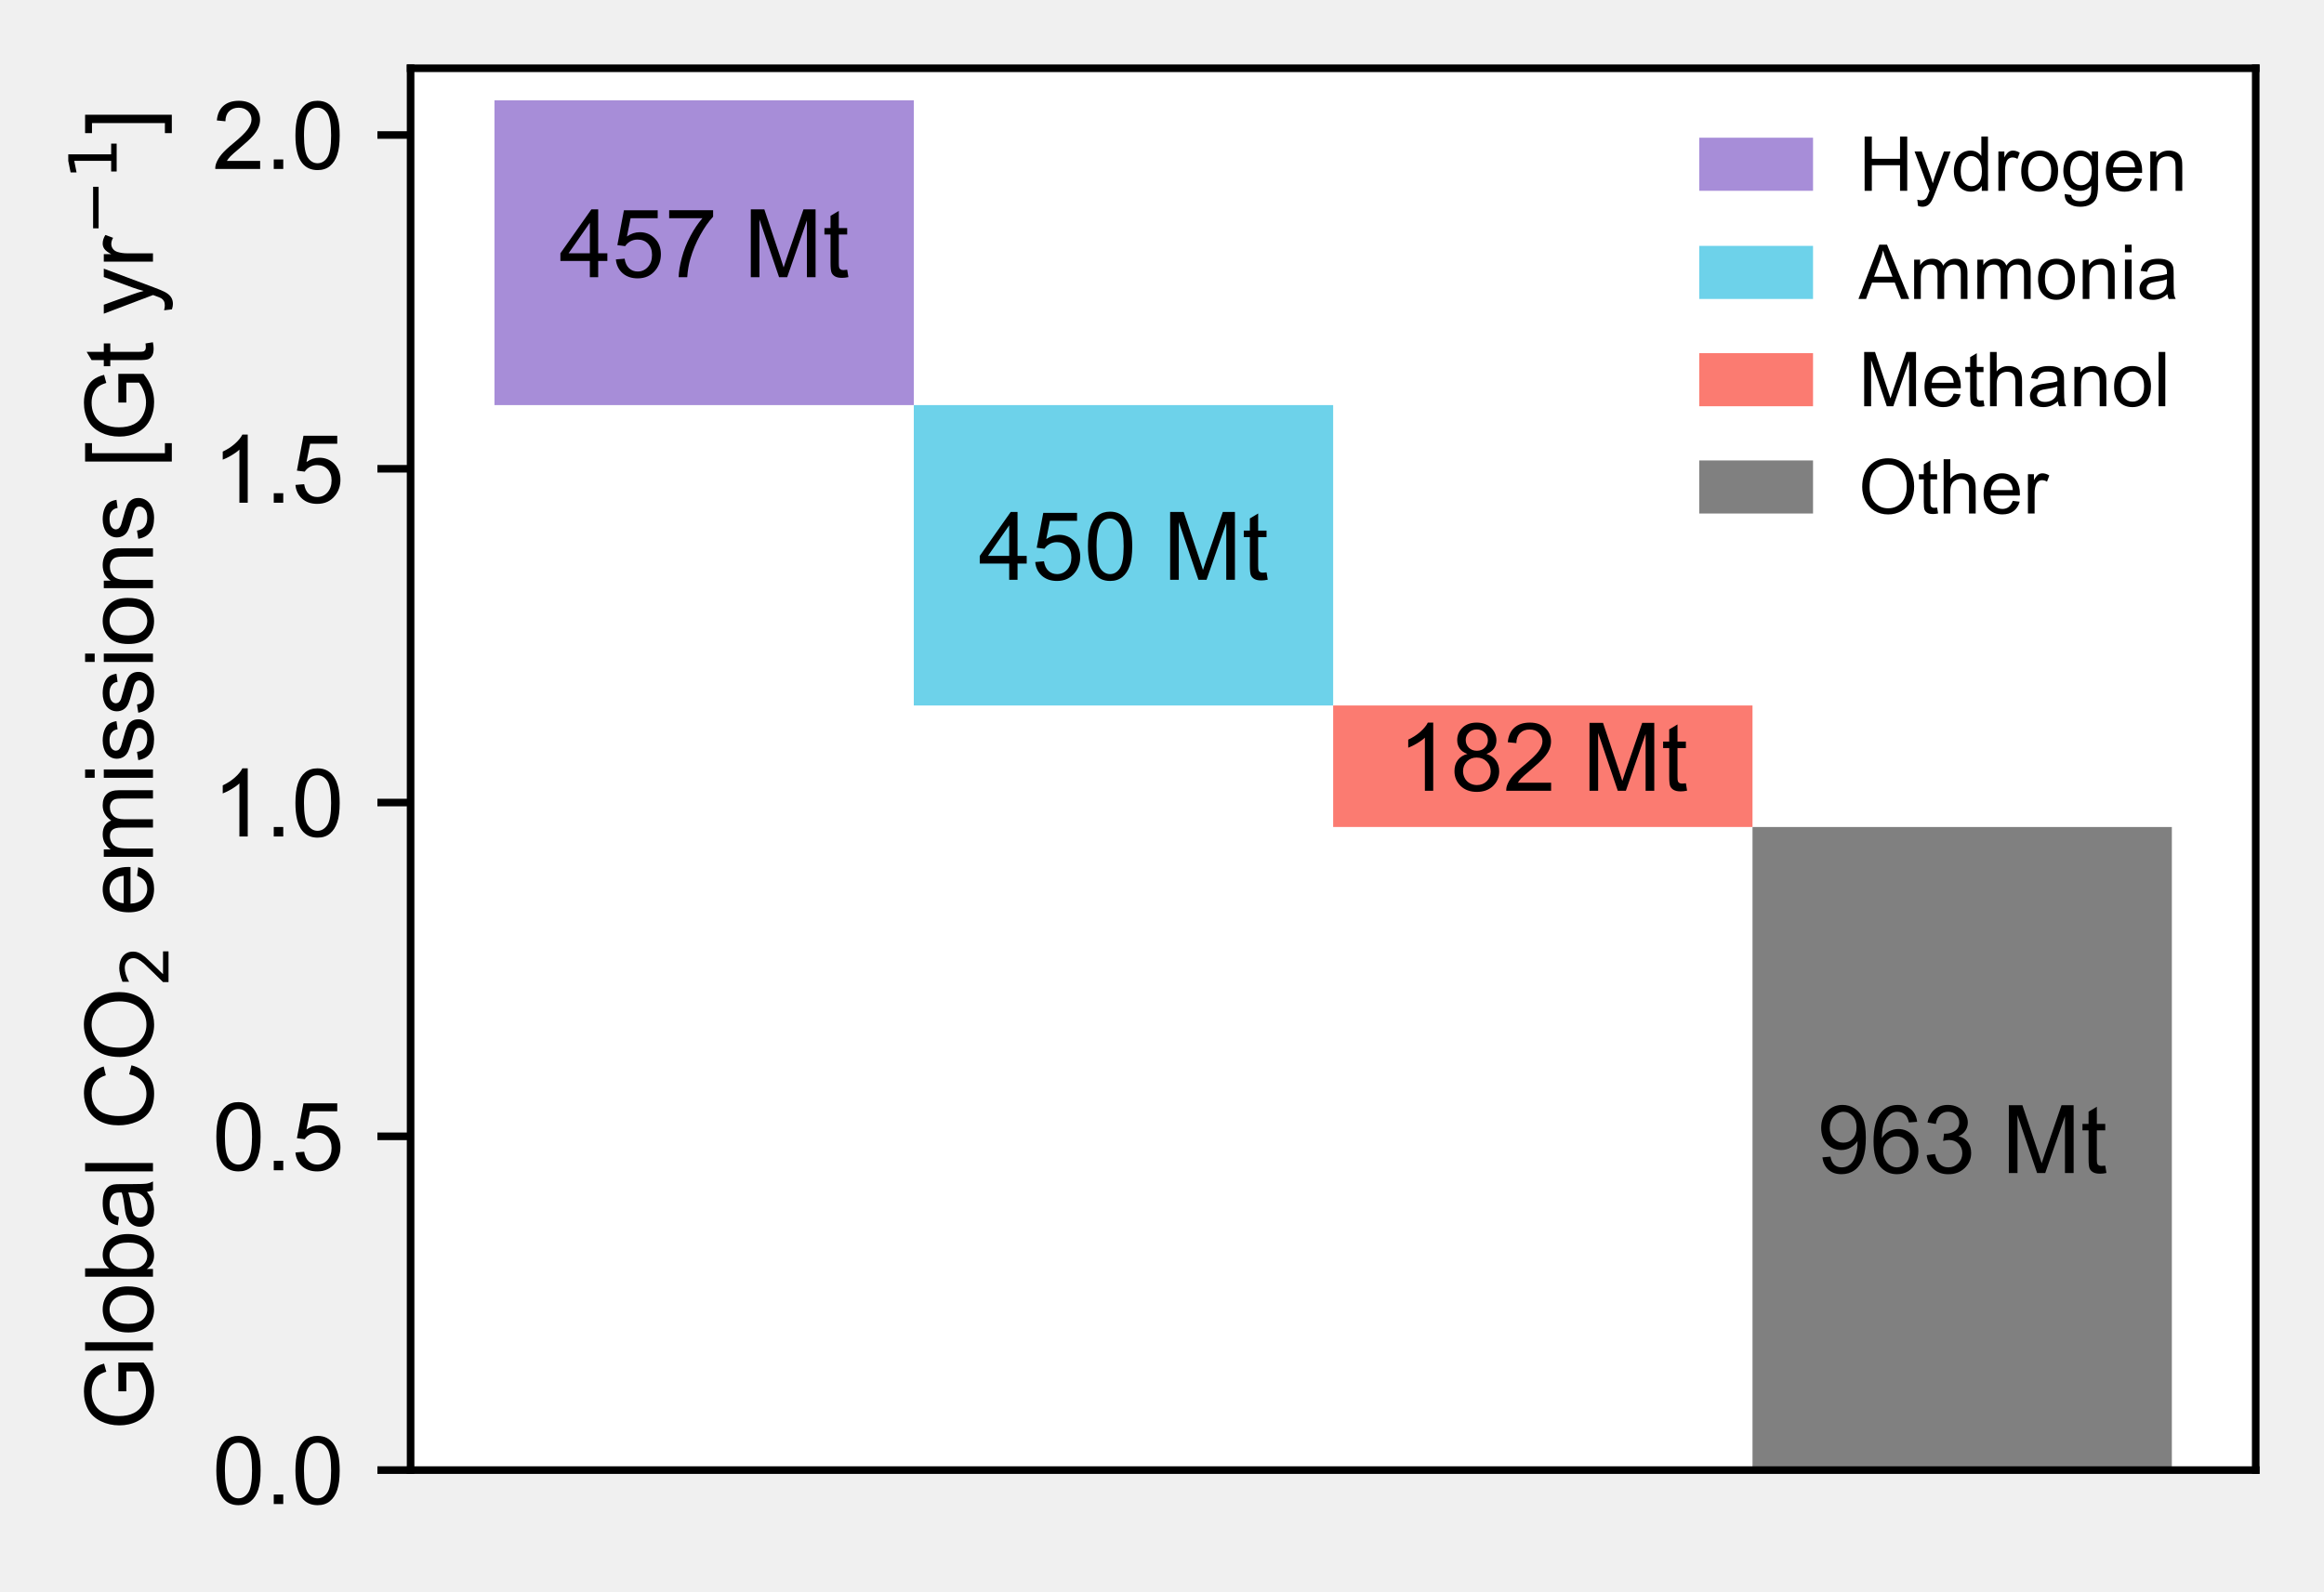
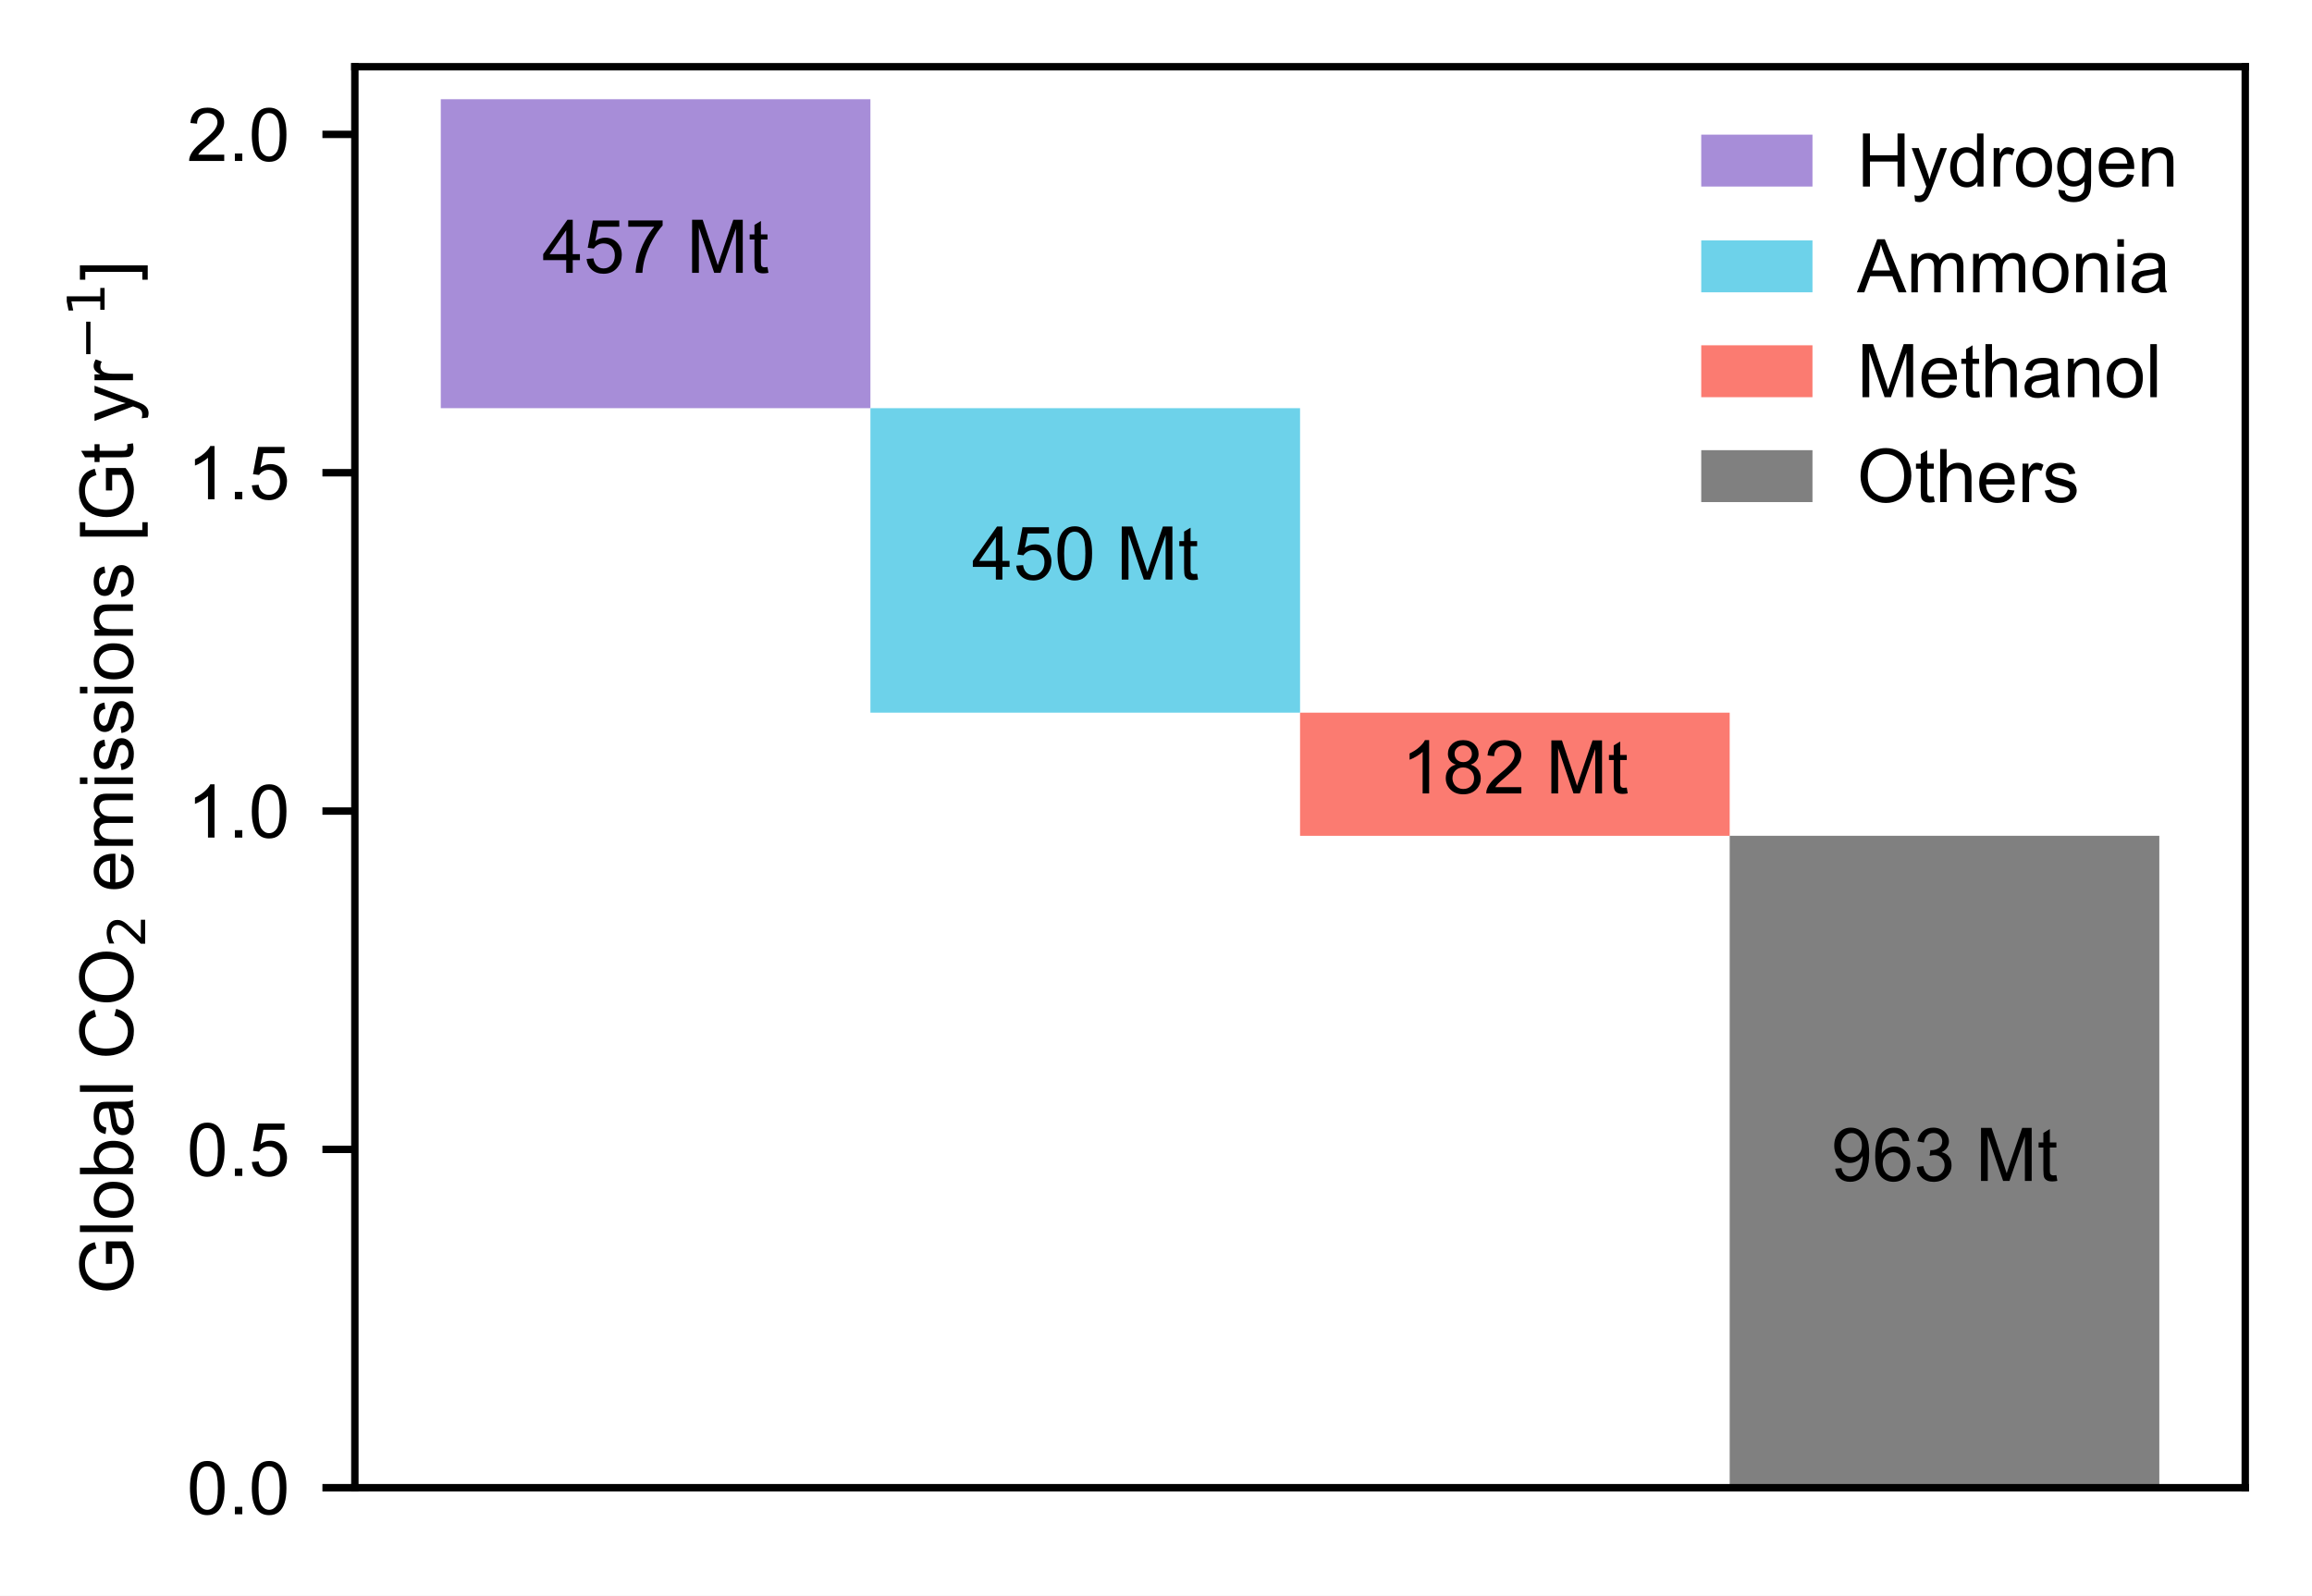
- <svg xmlns="http://www.w3.org/2000/svg" xmlns:xlink="http://www.w3.org/1999/xlink" width="245.084pt" height="167.839pt" viewBox="0 0 245.084 167.839" version="1.1">
+ <svg xmlns="http://www.w3.org/2000/svg" xmlns:xlink="http://www.w3.org/1999/xlink" width="249.404pt" height="172.159pt" viewBox="0 0 249.404 172.159" version="1.1">
  <defs>
    <style type="text/css">*{stroke-linejoin: round; stroke-linecap: butt}</style>
  </defs>
  <g id="figure_1">
    <g id="patch_1">
-       <path d="M 0 167.839  L 245.084 167.839  L 245.084 0  L 0 0  L 0 167.839  z " style="fill: none" />
+       <path d="M 0 172.159  L 249.404 172.159  L 249.404 0  L 0 0  z " style="fill: #ffffff" />
    </g>
    <g id="axes_1">
      <g id="patch_2">
-         <path d="M 43.3 155.073  L 237.884 155.073  L 237.884 7.2  L 43.3 7.2  z " style="fill: #ffffff" />
+         <path d="M 38.28 160.506  L 242.204 160.506  L 242.204 7.2  L 38.28 7.2  z " style="fill: #ffffff" />
      </g>
      <g id="matplotlib.axis_1" />
      <g id="matplotlib.axis_2">
        <g id="ytick_1">
          <g id="line2d_1">
            <defs>
-               <path id="m9dc2b77ed0" d="M 0 0  L -3.5 0  " style="stroke: #000000; stroke-width: 0.8" />
-             </defs>
-             <g>
-               <use xlink:href="#m9dc2b77ed0" x="43.3" y="155.073" style="stroke: #000000; stroke-width: 0.8" />
+               <path id="m7373e27e46" d="M 0 0  L -3.5 0  " style="stroke: #000000; stroke-width: 0.8" />
+             </defs>
+             <g>
+               <use xlink:href="#m7373e27e46" x="38.28" y="160.506" style="stroke: #000000; stroke-width: 0.8" />
            </g>
          </g>
          <g id="text_1">
-             <g transform="translate(22.4 158.6519) scale(0.1 -0.1)">
+             <g transform="translate(20.16 163.3694) scale(0.08 -0.08)">
              <defs>
                <path id="ArialMT-30" d="M 266 2259  Q 266 3072 433 3567  Q 600 4063 929 4331  Q 1259 4600 1759 4600  Q 2128 4600 2406 4451  Q 2684 4303 2865 4023  Q 3047 3744 3150 3342  Q 3253 2941 3253 2259  Q 3253 1453 3087 958  Q 2922 463 2592 192  Q 2263 -78 1759 -78  Q 1097 -78 719 397  Q 266 969 266 2259  z M 844 2259  Q 844 1131 1108 757  Q 1372 384 1759 384  Q 2147 384 2411 759  Q 2675 1134 2675 2259  Q 2675 3391 2411 3762  Q 2147 4134 1753 4134  Q 1366 4134 1134 3806  Q 844 3388 844 2259  z " transform="scale(0.015625)" />
                <path id="ArialMT-2e" d="M 581 0  L 581 641  L 1222 641  L 1222 0  L 581 0  z " transform="scale(0.015625)" />
              </defs>
              <use xlink:href="#ArialMT-30" />
              <use xlink:href="#ArialMT-2e" x="55.615" />
              <use xlink:href="#ArialMT-30" x="83.398" />
            </g>
          </g>
        </g>
        <g id="ytick_2">
          <g id="line2d_2">
            <g>
-               <use xlink:href="#m9dc2b77ed0" x="43.3" y="119.865" style="stroke: #000000; stroke-width: 0.8" />
+               <use xlink:href="#m7373e27e46" x="38.28" y="124.005" style="stroke: #000000; stroke-width: 0.8" />
            </g>
          </g>
          <g id="text_2">
-             <g transform="translate(22.4 123.444) scale(0.1 -0.1)">
+             <g transform="translate(20.16 126.8679) scale(0.08 -0.08)">
              <defs>
                <path id="ArialMT-35" d="M 266 1200  L 856 1250  Q 922 819 1161 601  Q 1400 384 1738 384  Q 2144 384 2425 690  Q 2706 997 2706 1503  Q 2706 1984 2436 2262  Q 2166 2541 1728 2541  Q 1456 2541 1237 2417  Q 1019 2294 894 2097  L 366 2166  L 809 4519  L 3088 4519  L 3088 3981  L 1259 3981  L 1013 2750  Q 1425 3038 1878 3038  Q 2478 3038 2890 2622  Q 3303 2206 3303 1553  Q 3303 931 2941 478  Q 2500 -78 1738 -78  Q 1113 -78 717 272  Q 322 622 266 1200  z " transform="scale(0.015625)" />
              </defs>
              <use xlink:href="#ArialMT-30" />
              <use xlink:href="#ArialMT-2e" x="55.615" />
              <use xlink:href="#ArialMT-35" x="83.398" />
            </g>
          </g>
        </g>
        <g id="ytick_3">
          <g id="line2d_3">
            <g>
-               <use xlink:href="#m9dc2b77ed0" x="43.3" y="84.657" style="stroke: #000000; stroke-width: 0.8" />
+               <use xlink:href="#m7373e27e46" x="38.28" y="87.503" style="stroke: #000000; stroke-width: 0.8" />
            </g>
          </g>
          <g id="text_3">
-             <g transform="translate(22.4 88.23618) scale(0.1 -0.1)">
+             <g transform="translate(20.16 90.3664) scale(0.08 -0.08)">
              <defs>
                <path id="ArialMT-31" d="M 2384 0  L 1822 0  L 1822 3584  Q 1619 3391 1289 3197  Q 959 3003 697 2906  L 697 3450  Q 1169 3672 1522 3987  Q 1875 4303 2022 4600  L 2384 4600  L 2384 0  z " transform="scale(0.015625)" />
              </defs>
              <use xlink:href="#ArialMT-31" />
              <use xlink:href="#ArialMT-2e" x="55.615" />
              <use xlink:href="#ArialMT-30" x="83.398" />
            </g>
          </g>
        </g>
        <g id="ytick_4">
          <g id="line2d_4">
            <g>
-               <use xlink:href="#m9dc2b77ed0" x="43.3" y="49.449" style="stroke: #000000; stroke-width: 0.8" />
+               <use xlink:href="#m7373e27e46" x="38.28" y="51.002" style="stroke: #000000; stroke-width: 0.8" />
            </g>
          </g>
          <g id="text_4">
-             <g transform="translate(22.4 53.02833) scale(0.1 -0.1)">
+             <g transform="translate(20.16 53.86491) scale(0.08 -0.08)">
              <use xlink:href="#ArialMT-31" />
              <use xlink:href="#ArialMT-2e" x="55.615" />
              <use xlink:href="#ArialMT-35" x="83.398" />
            </g>
          </g>
        </g>
        <g id="ytick_5">
          <g id="line2d_5">
            <g>
-               <use xlink:href="#m9dc2b77ed0" x="43.3" y="14.242" style="stroke: #000000; stroke-width: 0.8" />
+               <use xlink:href="#m7373e27e46" x="38.28" y="14.5" style="stroke: #000000; stroke-width: 0.8" />
            </g>
          </g>
          <g id="text_5">
-             <g transform="translate(22.4 17.82048) scale(0.1 -0.1)">
+             <g transform="translate(20.16 17.36342) scale(0.08 -0.08)">
              <defs>
                <path id="ArialMT-32" d="M 3222 541  L 3222 0  L 194 0  Q 188 203 259 391  Q 375 700 629 1000  Q 884 1300 1366 1694  Q 2113 2306 2375 2664  Q 2638 3022 2638 3341  Q 2638 3675 2398 3904  Q 2159 4134 1775 4134  Q 1369 4134 1125 3890  Q 881 3647 878 3216  L 300 3275  Q 359 3922 746 4261  Q 1134 4600 1788 4600  Q 2447 4600 2831 4234  Q 3216 3869 3216 3328  Q 3216 3053 3103 2787  Q 2991 2522 2730 2228  Q 2469 1934 1863 1422  Q 1356 997 1212 845  Q 1069 694 975 541  L 3222 541  z " transform="scale(0.015625)" />
              </defs>
              <use xlink:href="#ArialMT-32" />
              <use xlink:href="#ArialMT-2e" x="55.615" />
              <use xlink:href="#ArialMT-30" x="83.398" />
            </g>
          </g>
        </g>
        <g id="text_6">
-           <g transform="translate(16.2 150.8865) rotate(-90) scale(0.1 -0.1)">
+           <g transform="translate(14.4 139.6531) rotate(-90) scale(0.08 -0.08)">
            <defs>
              <path id="ArialMT-47" d="M 2638 1797  L 2638 2334  L 4578 2338  L 4578 638  Q 4131 281 3656 101  Q 3181 -78 2681 -78  Q 2006 -78 1454 211  Q 903 500 622 1047  Q 341 1594 341 2269  Q 341 2938 620 3517  Q 900 4097 1425 4378  Q 1950 4659 2634 4659  Q 3131 4659 3532 4498  Q 3934 4338 4162 4050  Q 4391 3763 4509 3300  L 3963 3150  Q 3859 3500 3706 3700  Q 3553 3900 3268 4020  Q 2984 4141 2638 4141  Q 2222 4141 1919 4014  Q 1616 3888 1430 3681  Q 1244 3475 1141 3228  Q 966 2803 966 2306  Q 966 1694 1177 1281  Q 1388 869 1791 669  Q 2194 469 2647 469  Q 3041 469 3416 620  Q 3791 772 3984 944  L 3984 1797  L 2638 1797  z " transform="scale(0.015625)" />
              <path id="ArialMT-6c" d="M 409 0  L 409 4581  L 972 4581  L 972 0  L 409 0  z " transform="scale(0.015625)" />
              <path id="ArialMT-6f" d="M 213 1659  Q 213 2581 725 3025  Q 1153 3394 1769 3394  Q 2453 3394 2887 2945  Q 3322 2497 3322 1706  Q 3322 1066 3130 698  Q 2938 331 2570 128  Q 2203 -75 1769 -75  Q 1072 -75 642 372  Q 213 819 213 1659  z M 791 1659  Q 791 1022 1069 705  Q 1347 388 1769 388  Q 2188 388 2466 706  Q 2744 1025 2744 1678  Q 2744 2294 2464 2611  Q 2184 2928 1769 2928  Q 1347 2928 1069 2612  Q 791 2297 791 1659  z " transform="scale(0.015625)" />
              <path id="ArialMT-62" d="M 941 0  L 419 0  L 419 4581  L 981 4581  L 981 2947  Q 1338 3394 1891 3394  Q 2197 3394 2470 3270  Q 2744 3147 2920 2923  Q 3097 2700 3197 2384  Q 3297 2069 3297 1709  Q 3297 856 2875 390  Q 2453 -75 1863 -75  Q 1275 -75 941 416  L 941 0  z M 934 1684  Q 934 1088 1097 822  Q 1363 388 1816 388  Q 2184 388 2453 708  Q 2722 1028 2722 1663  Q 2722 2313 2464 2622  Q 2206 2931 1841 2931  Q 1472 2931 1203 2611  Q 934 2291 934 1684  z " transform="scale(0.015625)" />
              <path id="ArialMT-61" d="M 2588 409  Q 2275 144 1986 34  Q 1697 -75 1366 -75  Q 819 -75 525 192  Q 231 459 231 875  Q 231 1119 342 1320  Q 453 1522 633 1644  Q 813 1766 1038 1828  Q 1203 1872 1538 1913  Q 2219 1994 2541 2106  Q 2544 2222 2544 2253  Q 2544 2597 2384 2738  Q 2169 2928 1744 2928  Q 1347 2928 1158 2789  Q 969 2650 878 2297  L 328 2372  Q 403 2725 575 2942  Q 747 3159 1072 3276  Q 1397 3394 1825 3394  Q 2250 3394 2515 3294  Q 2781 3194 2906 3042  Q 3031 2891 3081 2659  Q 3109 2516 3109 2141  L 3109 1391  Q 3109 606 3145 398  Q 3181 191 3288 0  L 2700 0  Q 2613 175 2588 409  z M 2541 1666  Q 2234 1541 1622 1453  Q 1275 1403 1131 1340  Q 988 1278 909 1158  Q 831 1038 831 891  Q 831 666 1001 516  Q 1172 366 1500 366  Q 1825 366 2078 508  Q 2331 650 2450 897  Q 2541 1088 2541 1459  L 2541 1666  z " transform="scale(0.015625)" />
              <path id="ArialMT-20" transform="scale(0.015625)" />
              <path id="ArialMT-43" d="M 3763 1606  L 4369 1453  Q 4178 706 3683 314  Q 3188 -78 2472 -78  Q 1731 -78 1267 223  Q 803 525 561 1097  Q 319 1669 319 2325  Q 319 3041 592 3573  Q 866 4106 1370 4382  Q 1875 4659 2481 4659  Q 3169 4659 3637 4309  Q 4106 3959 4291 3325  L 3694 3184  Q 3534 3684 3231 3912  Q 2928 4141 2469 4141  Q 1941 4141 1586 3887  Q 1231 3634 1087 3207  Q 944 2781 944 2328  Q 944 1744 1114 1308  Q 1284 872 1643 656  Q 2003 441 2422 441  Q 2931 441 3284 734  Q 3638 1028 3763 1606  z " transform="scale(0.015625)" />
              <path id="ArialMT-4f" d="M 309 2231  Q 309 3372 921 4017  Q 1534 4663 2503 4663  Q 3138 4663 3647 4359  Q 4156 4056 4423 3514  Q 4691 2972 4691 2284  Q 4691 1588 4409 1038  Q 4128 488 3612 205  Q 3097 -78 2500 -78  Q 1853 -78 1343 234  Q 834 547 571 1087  Q 309 1628 309 2231  z M 934 2222  Q 934 1394 1379 917  Q 1825 441 2497 441  Q 3181 441 3623 922  Q 4066 1403 4066 2288  Q 4066 2847 3877 3264  Q 3688 3681 3323 3911  Q 2959 4141 2506 4141  Q 1863 4141 1398 3698  Q 934 3256 934 2222  z " transform="scale(0.015625)" />
              <path id="DejaVuSans-32" d="M 1228 531  L 3431 531  L 3431 0  L 469 0  L 469 531  Q 828 903 1448 1529  Q 2069 2156 2228 2338  Q 2531 2678 2651 2914  Q 2772 3150 2772 3378  Q 2772 3750 2511 3984  Q 2250 4219 1831 4219  Q 1534 4219 1204 4116  Q 875 4013 500 3803  L 500 4441  Q 881 4594 1212 4672  Q 1544 4750 1819 4750  Q 2544 4750 2975 4387  Q 3406 4025 3406 3419  Q 3406 3131 3298 2873  Q 3191 2616 2906 2266  Q 2828 2175 2409 1742  Q 1991 1309 1228 531  z " transform="scale(0.015625)" />
              <path id="ArialMT-65" d="M 2694 1069  L 3275 997  Q 3138 488 2766 206  Q 2394 -75 1816 -75  Q 1088 -75 661 373  Q 234 822 234 1631  Q 234 2469 665 2931  Q 1097 3394 1784 3394  Q 2450 3394 2872 2941  Q 3294 2488 3294 1666  Q 3294 1616 3291 1516  L 816 1516  Q 847 969 1125 678  Q 1403 388 1819 388  Q 2128 388 2347 550  Q 2566 713 2694 1069  z M 847 1978  L 2700 1978  Q 2663 2397 2488 2606  Q 2219 2931 1791 2931  Q 1403 2931 1139 2672  Q 875 2413 847 1978  z " transform="scale(0.015625)" />
              <path id="ArialMT-6d" d="M 422 0  L 422 3319  L 925 3319  L 925 2853  Q 1081 3097 1340 3245  Q 1600 3394 1931 3394  Q 2300 3394 2536 3241  Q 2772 3088 2869 2813  Q 3263 3394 3894 3394  Q 4388 3394 4653 3120  Q 4919 2847 4919 2278  L 4919 0  L 4359 0  L 4359 2091  Q 4359 2428 4304 2576  Q 4250 2725 4106 2815  Q 3963 2906 3769 2906  Q 3419 2906 3187 2673  Q 2956 2441 2956 1928  L 2956 0  L 2394 0  L 2394 2156  Q 2394 2531 2256 2718  Q 2119 2906 1806 2906  Q 1569 2906 1367 2781  Q 1166 2656 1075 2415  Q 984 2175 984 1722  L 984 0  L 422 0  z " transform="scale(0.015625)" />
              <path id="ArialMT-69" d="M 425 3934  L 425 4581  L 988 4581  L 988 3934  L 425 3934  z M 425 0  L 425 3319  L 988 3319  L 988 0  L 425 0  z " transform="scale(0.015625)" />
              <path id="ArialMT-73" d="M 197 991  L 753 1078  Q 800 744 1014 566  Q 1228 388 1613 388  Q 2000 388 2187 545  Q 2375 703 2375 916  Q 2375 1106 2209 1216  Q 2094 1291 1634 1406  Q 1016 1563 777 1677  Q 538 1791 414 1992  Q 291 2194 291 2438  Q 291 2659 392 2848  Q 494 3038 669 3163  Q 800 3259 1026 3326  Q 1253 3394 1513 3394  Q 1903 3394 2198 3281  Q 2494 3169 2634 2976  Q 2775 2784 2828 2463  L 2278 2388  Q 2241 2644 2061 2787  Q 1881 2931 1553 2931  Q 1166 2931 1000 2803  Q 834 2675 834 2503  Q 834 2394 903 2306  Q 972 2216 1119 2156  Q 1203 2125 1616 2013  Q 2213 1853 2448 1751  Q 2684 1650 2818 1456  Q 2953 1263 2953 975  Q 2953 694 2789 445  Q 2625 197 2315 61  Q 2006 -75 1616 -75  Q 969 -75 630 194  Q 291 463 197 991  z " transform="scale(0.015625)" />
              <path id="ArialMT-6e" d="M 422 0  L 422 3319  L 928 3319  L 928 2847  Q 1294 3394 1984 3394  Q 2284 3394 2536 3286  Q 2788 3178 2913 3003  Q 3038 2828 3088 2588  Q 3119 2431 3119 2041  L 3119 0  L 2556 0  L 2556 2019  Q 2556 2363 2490 2533  Q 2425 2703 2258 2804  Q 2091 2906 1866 2906  Q 1506 2906 1245 2678  Q 984 2450 984 1813  L 984 0  L 422 0  z " transform="scale(0.015625)" />
              <path id="ArialMT-5b" d="M 434 -1272  L 434 4581  L 1675 4581  L 1675 4116  L 997 4116  L 997 -806  L 1675 -806  L 1675 -1272  L 434 -1272  z " transform="scale(0.015625)" />
              <path id="ArialMT-74" d="M 1650 503  L 1731 6  Q 1494 -44 1306 -44  Q 1000 -44 831 53  Q 663 150 594 308  Q 525 466 525 972  L 525 2881  L 113 2881  L 113 3319  L 525 3319  L 525 4141  L 1084 4478  L 1084 3319  L 1650 3319  L 1650 2881  L 1084 2881  L 1084 941  Q 1084 700 1114 631  Q 1144 563 1211 522  Q 1278 481 1403 481  Q 1497 481 1650 503  z " transform="scale(0.015625)" />
              <path id="ArialMT-79" d="M 397 -1278  L 334 -750  Q 519 -800 656 -800  Q 844 -800 956 -737  Q 1069 -675 1141 -563  Q 1194 -478 1313 -144  Q 1328 -97 1363 -6  L 103 3319  L 709 3319  L 1400 1397  Q 1534 1031 1641 628  Q 1738 1016 1872 1384  L 2581 3319  L 3144 3319  L 1881 -56  Q 1678 -603 1566 -809  Q 1416 -1088 1222 -1217  Q 1028 -1347 759 -1347  Q 597 -1347 397 -1278  z " transform="scale(0.015625)" />
              <path id="ArialMT-72" d="M 416 0  L 416 3319  L 922 3319  L 922 2816  Q 1116 3169 1280 3281  Q 1444 3394 1641 3394  Q 1925 3394 2219 3213  L 2025 2691  Q 1819 2813 1613 2813  Q 1428 2813 1281 2702  Q 1134 2591 1072 2394  Q 978 2094 978 1738  L 978 0  L 416 0  z " transform="scale(0.015625)" />
              <path id="DejaVuSans-2212" d="M 678 2272  L 4684 2272  L 4684 1741  L 678 1741  L 678 2272  z " transform="scale(0.015625)" />
              <path id="DejaVuSans-31" d="M 794 531  L 1825 531  L 1825 4091  L 703 3866  L 703 4441  L 1819 4666  L 2450 4666  L 2450 531  L 3481 531  L 3481 0  L 794 0  L 794 531  z " transform="scale(0.015625)" />
              <path id="ArialMT-5d" d="M 1363 -1272  L 122 -1272  L 122 -806  L 800 -806  L 800 4116  L 122 4116  L 122 4581  L 1363 4581  L 1363 -1272  z " transform="scale(0.015625)" />
            </defs>
            <use xlink:href="#ArialMT-47" transform="translate(0 0.684375)" />
            <use xlink:href="#ArialMT-6c" transform="translate(77.7832 0.684375)" />
            <use xlink:href="#ArialMT-6f" transform="translate(100 0.684375)" />
            <use xlink:href="#ArialMT-62" transform="translate(155.6152 0.684375)" />
            <use xlink:href="#ArialMT-61" transform="translate(211.2305 0.684375)" />
            <use xlink:href="#ArialMT-6c" transform="translate(266.8457 0.684375)" />
            <use xlink:href="#ArialMT-20" transform="translate(289.0625 0.684375)" />
            <use xlink:href="#ArialMT-43" transform="translate(316.8457 0.684375)" />
            <use xlink:href="#ArialMT-4f" transform="translate(389.0625 0.684375)" />
            <use xlink:href="#DejaVuSans-32" transform="translate(467.8027 -15.72188) scale(0.7)" />
            <use xlink:href="#ArialMT-20" transform="translate(515.0732 0.684375)" />
            <use xlink:href="#ArialMT-65" transform="translate(542.8564 0.684375)" />
            <use xlink:href="#ArialMT-6d" transform="translate(598.4717 0.684375)" />
            <use xlink:href="#ArialMT-69" transform="translate(681.7725 0.684375)" />
            <use xlink:href="#ArialMT-73" transform="translate(703.9893 0.684375)" />
            <use xlink:href="#ArialMT-73" transform="translate(753.9893 0.684375)" />
            <use xlink:href="#ArialMT-69" transform="translate(803.9893 0.684375)" />
            <use xlink:href="#ArialMT-6f" transform="translate(826.2061 0.684375)" />
            <use xlink:href="#ArialMT-6e" transform="translate(881.8213 0.684375)" />
            <use xlink:href="#ArialMT-73" transform="translate(937.4365 0.684375)" />
            <use xlink:href="#ArialMT-20" transform="translate(987.4365 0.684375)" />
            <use xlink:href="#ArialMT-5b" transform="translate(1015.22 0.684375)" />
            <use xlink:href="#ArialMT-47" transform="translate(1043.003 0.684375)" />
            <use xlink:href="#ArialMT-74" transform="translate(1120.786 0.684375)" />
            <use xlink:href="#ArialMT-20" transform="translate(1148.569 0.684375)" />
            <use xlink:href="#ArialMT-79" transform="translate(1176.353 0.684375)" />
            <use xlink:href="#ArialMT-72" transform="translate(1226.353 0.684375)" />
            <use xlink:href="#DejaVuSans-2212" transform="translate(1260.61 38.96563) scale(0.7)" />
            <use xlink:href="#DejaVuSans-31" transform="translate(1319.263 38.96563) scale(0.7)" />
            <use xlink:href="#ArialMT-5d" transform="translate(1366.533 0.684375)" />
          </g>
        </g>
      </g>
      <g id="patch_3">
-         <path d="M 52.145 10.58  L 96.368 10.58  L 96.368 42.731  L 52.145 42.731  z " clip-path="url(#p571e7aa315)" style="fill: #a78dd8" />
+         <path d="M 47.549 10.704  L 93.896 10.704  L 93.896 44.037  L 47.549 44.037  z " clip-path="url(#pd74149a9bb)" style="fill: #a78dd8" />
      </g>
      <g id="patch_4">
-         <path d="M 96.368 42.731  L 140.592 42.731  L 140.592 74.418  L 96.368 74.418  z " clip-path="url(#p571e7aa315)" style="fill: #6dd2ea" />
+         <path d="M 93.896 44.037  L 140.242 44.037  L 140.242 76.888  L 93.896 76.888  z " clip-path="url(#pd74149a9bb)" style="fill: #6dd2ea" />
      </g>
      <g id="patch_5">
-         <path d="M 140.592 74.418  L 184.815 74.418  L 184.815 87.234  L 140.592 87.234  z " clip-path="url(#p571e7aa315)" style="fill: #fb7b71" />
+         <path d="M 140.242 76.888  L 186.588 76.888  L 186.588 90.174  L 140.242 90.174  z " clip-path="url(#pd74149a9bb)" style="fill: #fb7b71" />
      </g>
      <g id="patch_6">
-         <path d="M 184.815 87.234  L 229.039 87.234  L 229.039 155.073  L 184.815 155.073  z " clip-path="url(#p571e7aa315)" style="fill: #808080" />
+         <path d="M 186.588 90.174  L 232.934 90.174  L 232.934 160.506  L 186.588 160.506  z " clip-path="url(#pd74149a9bb)" style="fill: #808080" />
      </g>
      <g id="patch_7">
-         <path d="M 43.3 155.073  L 43.3 7.2  " style="fill: none; stroke: #000000; stroke-width: 0.8; stroke-linejoin: miter; stroke-linecap: square" />
+         <path d="M 38.28 160.506  L 38.28 7.2  " style="fill: none; stroke: #000000; stroke-width: 0.8; stroke-linejoin: miter; stroke-linecap: square" />
      </g>
      <g id="patch_8">
-         <path d="M 237.884 155.073  L 237.884 7.2  " style="fill: none; stroke: #000000; stroke-width: 0.8; stroke-linejoin: miter; stroke-linecap: square" />
+         <path d="M 242.204 160.506  L 242.204 7.2  " style="fill: none; stroke: #000000; stroke-width: 0.8; stroke-linejoin: miter; stroke-linecap: square" />
      </g>
      <g id="patch_9">
-         <path d="M 43.3 155.073  L 237.884 155.073  " style="fill: none; stroke: #000000; stroke-width: 0.8; stroke-linejoin: miter; stroke-linecap: square" />
+         <path d="M 38.28 160.506  L 242.204 160.506  " style="fill: none; stroke: #000000; stroke-width: 0.8; stroke-linejoin: miter; stroke-linecap: square" />
      </g>
      <g id="patch_10">
-         <path d="M 43.3 7.2  L 237.884 7.2  " style="fill: none; stroke: #000000; stroke-width: 0.8; stroke-linejoin: miter; stroke-linecap: square" />
+         <path d="M 38.28 7.2  L 242.204 7.2  " style="fill: none; stroke: #000000; stroke-width: 0.8; stroke-linejoin: miter; stroke-linecap: square" />
      </g>
      <g id="text_7">
-         <g transform="translate(58.97212 29.24068) scale(0.1 -0.1)">
+         <g transform="translate(58.4949 29.4385) scale(0.08 -0.08)">
          <defs>
            <path id="ArialMT-34" d="M 2069 0  L 2069 1097  L 81 1097  L 81 1613  L 2172 4581  L 2631 4581  L 2631 1613  L 3250 1613  L 3250 1097  L 2631 1097  L 2631 0  L 2069 0  z M 2069 1613  L 2069 3678  L 634 1613  L 2069 1613  z " transform="scale(0.015625)" />
            <path id="ArialMT-37" d="M 303 3981  L 303 4522  L 3269 4522  L 3269 4084  Q 2831 3619 2401 2847  Q 1972 2075 1738 1259  Q 1569 684 1522 0  L 944 0  Q 953 541 1156 1306  Q 1359 2072 1739 2783  Q 2119 3494 2547 3981  L 303 3981  z " transform="scale(0.015625)" />
            <path id="ArialMT-4d" d="M 475 0  L 475 4581  L 1388 4581  L 2472 1338  Q 2622 884 2691 659  Q 2769 909 2934 1394  L 4031 4581  L 4847 4581  L 4847 0  L 4263 0  L 4263 3834  L 2931 0  L 2384 0  L 1059 3900  L 1059 0  L 475 0  z " transform="scale(0.015625)" />
          </defs>
          <use xlink:href="#ArialMT-34" />
          <use xlink:href="#ArialMT-35" x="55.615" />
          <use xlink:href="#ArialMT-37" x="111.23" />
          <use xlink:href="#ArialMT-20" x="166.846" />
          <use xlink:href="#ArialMT-4d" x="194.629" />
          <use xlink:href="#ArialMT-74" x="277.93" />
        </g>
      </g>
      <g id="text_8">
-         <g transform="translate(103.1957 61.15979) scale(0.1 -0.1)">
+         <g transform="translate(104.8412 62.53041) scale(0.08 -0.08)">
          <use xlink:href="#ArialMT-34" />
          <use xlink:href="#ArialMT-35" x="55.615" />
          <use xlink:href="#ArialMT-30" x="111.23" />
          <use xlink:href="#ArialMT-20" x="166.846" />
          <use xlink:href="#ArialMT-4d" x="194.629" />
          <use xlink:href="#ArialMT-74" x="277.93" />
        </g>
      </g>
      <g id="text_9">
-         <g transform="translate(147.4192 83.41115) scale(0.1 -0.1)">
+         <g transform="translate(151.1875 85.59935) scale(0.08 -0.08)">
          <defs>
            <path id="ArialMT-38" d="M 1131 2484  Q 781 2613 612 2850  Q 444 3088 444 3419  Q 444 3919 803 4259  Q 1163 4600 1759 4600  Q 2359 4600 2725 4251  Q 3091 3903 3091 3403  Q 3091 3084 2923 2848  Q 2756 2613 2416 2484  Q 2838 2347 3058 2040  Q 3278 1734 3278 1309  Q 3278 722 2862 322  Q 2447 -78 1769 -78  Q 1091 -78 675 323  Q 259 725 259 1325  Q 259 1772 486 2073  Q 713 2375 1131 2484  z M 1019 3438  Q 1019 3113 1228 2906  Q 1438 2700 1772 2700  Q 2097 2700 2305 2904  Q 2513 3109 2513 3406  Q 2513 3716 2298 3927  Q 2084 4138 1766 4138  Q 1444 4138 1231 3931  Q 1019 3725 1019 3438  z M 838 1322  Q 838 1081 952 856  Q 1066 631 1291 507  Q 1516 384 1775 384  Q 2178 384 2440 643  Q 2703 903 2703 1303  Q 2703 1709 2433 1975  Q 2163 2241 1756 2241  Q 1359 2241 1098 1978  Q 838 1716 838 1322  z " transform="scale(0.015625)" />
          </defs>
          <use xlink:href="#ArialMT-31" />
          <use xlink:href="#ArialMT-38" x="55.615" />
          <use xlink:href="#ArialMT-32" x="111.23" />
          <use xlink:href="#ArialMT-20" x="166.846" />
          <use xlink:href="#ArialMT-4d" x="194.629" />
          <use xlink:href="#ArialMT-74" x="277.93" />
        </g>
      </g>
      <g id="text_10">
-         <g transform="translate(191.6428 123.7386) scale(0.1 -0.1)">
+         <g transform="translate(197.5338 127.4085) scale(0.08 -0.08)">
          <defs>
            <path id="ArialMT-39" d="M 350 1059  L 891 1109  Q 959 728 1153 556  Q 1347 384 1650 384  Q 1909 384 2104 503  Q 2300 622 2425 820  Q 2550 1019 2634 1356  Q 2719 1694 2719 2044  Q 2719 2081 2716 2156  Q 2547 1888 2255 1720  Q 1963 1553 1622 1553  Q 1053 1553 659 1965  Q 266 2378 266 3053  Q 266 3750 677 4175  Q 1088 4600 1706 4600  Q 2153 4600 2523 4359  Q 2894 4119 3086 3673  Q 3278 3228 3278 2384  Q 3278 1506 3087 986  Q 2897 466 2520 194  Q 2144 -78 1638 -78  Q 1100 -78 759 220  Q 419 519 350 1059  z M 2653 3081  Q 2653 3566 2395 3850  Q 2138 4134 1775 4134  Q 1400 4134 1122 3828  Q 844 3522 844 3034  Q 844 2597 1108 2323  Q 1372 2050 1759 2050  Q 2150 2050 2401 2323  Q 2653 2597 2653 3081  z " transform="scale(0.015625)" />
            <path id="ArialMT-36" d="M 3184 3459  L 2625 3416  Q 2550 3747 2413 3897  Q 2184 4138 1850 4138  Q 1581 4138 1378 3988  Q 1113 3794 959 3422  Q 806 3050 800 2363  Q 1003 2672 1297 2822  Q 1591 2972 1913 2972  Q 2475 2972 2870 2558  Q 3266 2144 3266 1488  Q 3266 1056 3080 686  Q 2894 316 2569 119  Q 2244 -78 1831 -78  Q 1128 -78 684 439  Q 241 956 241 2144  Q 241 3472 731 4075  Q 1159 4600 1884 4600  Q 2425 4600 2770 4297  Q 3116 3994 3184 3459  z M 888 1484  Q 888 1194 1011 928  Q 1134 663 1356 523  Q 1578 384 1822 384  Q 2178 384 2434 671  Q 2691 959 2691 1453  Q 2691 1928 2437 2201  Q 2184 2475 1800 2475  Q 1419 2475 1153 2201  Q 888 1928 888 1484  z " transform="scale(0.015625)" />
            <path id="ArialMT-33" d="M 269 1209  L 831 1284  Q 928 806 1161 595  Q 1394 384 1728 384  Q 2125 384 2398 659  Q 2672 934 2672 1341  Q 2672 1728 2419 1979  Q 2166 2231 1775 2231  Q 1616 2231 1378 2169  L 1441 2663  Q 1497 2656 1531 2656  Q 1891 2656 2178 2843  Q 2466 3031 2466 3422  Q 2466 3731 2256 3934  Q 2047 4138 1716 4138  Q 1388 4138 1169 3931  Q 950 3725 888 3313  L 325 3413  Q 428 3978 793 4289  Q 1159 4600 1703 4600  Q 2078 4600 2393 4439  Q 2709 4278 2876 4000  Q 3044 3722 3044 3409  Q 3044 3113 2884 2869  Q 2725 2625 2413 2481  Q 2819 2388 3044 2092  Q 3269 1797 3269 1353  Q 3269 753 2831 336  Q 2394 -81 1725 -81  Q 1122 -81 723 278  Q 325 638 269 1209  z " transform="scale(0.015625)" />
          </defs>
          <use xlink:href="#ArialMT-39" />
          <use xlink:href="#ArialMT-36" x="55.615" />
          <use xlink:href="#ArialMT-33" x="111.23" />
          <use xlink:href="#ArialMT-20" x="166.846" />
          <use xlink:href="#ArialMT-4d" x="194.629" />
          <use xlink:href="#ArialMT-74" x="277.93" />
        </g>
      </g>
      <g id="legend_1">
        <g id="patch_11">
-           <path d="M 179.199 20.126  L 191.199 20.126  L 191.199 14.526  L 179.199 14.526  z " style="fill: #a78dd8" />
+           <path d="M 183.519 20.126  L 195.519 20.126  L 195.519 14.526  L 183.519 14.526  z " style="fill: #a78dd8" />
        </g>
        <g id="text_11">
-           <g transform="translate(195.9987 20.12625) scale(0.08 -0.08)">
+           <g transform="translate(200.3187 20.12625) scale(0.08 -0.08)">
            <defs>
              <path id="ArialMT-48" d="M 513 0  L 513 4581  L 1119 4581  L 1119 2700  L 3500 2700  L 3500 4581  L 4106 4581  L 4106 0  L 3500 0  L 3500 2159  L 1119 2159  L 1119 0  L 513 0  z " transform="scale(0.015625)" />
              <path id="ArialMT-64" d="M 2575 0  L 2575 419  Q 2259 -75 1647 -75  Q 1250 -75 917 144  Q 584 363 401 755  Q 219 1147 219 1656  Q 219 2153 384 2558  Q 550 2963 881 3178  Q 1213 3394 1622 3394  Q 1922 3394 2156 3267  Q 2391 3141 2538 2938  L 2538 4581  L 3097 4581  L 3097 0  L 2575 0  z M 797 1656  Q 797 1019 1065 703  Q 1334 388 1700 388  Q 2069 388 2326 689  Q 2584 991 2584 1609  Q 2584 2291 2321 2609  Q 2059 2928 1675 2928  Q 1300 2928 1048 2622  Q 797 2316 797 1656  z " transform="scale(0.015625)" />
              <path id="ArialMT-67" d="M 319 -275  L 866 -356  Q 900 -609 1056 -725  Q 1266 -881 1628 -881  Q 2019 -881 2231 -725  Q 2444 -569 2519 -288  Q 2563 -116 2559 434  Q 2191 0 1641 0  Q 956 0 581 494  Q 206 988 206 1678  Q 206 2153 378 2554  Q 550 2956 876 3175  Q 1203 3394 1644 3394  Q 2231 3394 2613 2919  L 2613 3319  L 3131 3319  L 3131 450  Q 3131 -325 2973 -648  Q 2816 -972 2473 -1159  Q 2131 -1347 1631 -1347  Q 1038 -1347 672 -1080  Q 306 -813 319 -275  z M 784 1719  Q 784 1066 1043 766  Q 1303 466 1694 466  Q 2081 466 2343 764  Q 2606 1063 2606 1700  Q 2606 2309 2336 2618  Q 2066 2928 1684 2928  Q 1309 2928 1046 2623  Q 784 2319 784 1719  z " transform="scale(0.015625)" />
            </defs>
            <use xlink:href="#ArialMT-48" />
            <use xlink:href="#ArialMT-79" x="72.217" />
            <use xlink:href="#ArialMT-64" x="122.217" />
            <use xlink:href="#ArialMT-72" x="177.832" />
            <use xlink:href="#ArialMT-6f" x="211.133" />
            <use xlink:href="#ArialMT-67" x="266.748" />
            <use xlink:href="#ArialMT-65" x="322.363" />
            <use xlink:href="#ArialMT-6e" x="377.979" />
          </g>
        </g>
        <g id="patch_12">
-           <path d="M 179.199 31.536  L 191.199 31.536  L 191.199 25.936  L 179.199 25.936  z " style="fill: #6dd2ea" />
+           <path d="M 183.519 31.536  L 195.519 31.536  L 195.519 25.936  L 183.519 25.936  z " style="fill: #6dd2ea" />
        </g>
        <g id="text_12">
-           <g transform="translate(195.9987 31.53625) scale(0.08 -0.08)">
+           <g transform="translate(200.3187 31.53625) scale(0.08 -0.08)">
            <defs>
              <path id="ArialMT-41" d="M -9 0  L 1750 4581  L 2403 4581  L 4278 0  L 3588 0  L 3053 1388  L 1138 1388  L 634 0  L -9 0  z M 1313 1881  L 2866 1881  L 2388 3150  Q 2169 3728 2063 4100  Q 1975 3659 1816 3225  L 1313 1881  z " transform="scale(0.015625)" />
            </defs>
            <use xlink:href="#ArialMT-41" />
            <use xlink:href="#ArialMT-6d" x="66.699" />
            <use xlink:href="#ArialMT-6d" x="150" />
            <use xlink:href="#ArialMT-6f" x="233.301" />
            <use xlink:href="#ArialMT-6e" x="288.916" />
            <use xlink:href="#ArialMT-69" x="344.531" />
            <use xlink:href="#ArialMT-61" x="366.748" />
          </g>
        </g>
        <g id="patch_13">
-           <path d="M 179.199 42.852  L 191.199 42.852  L 191.199 37.252  L 179.199 37.252  z " style="fill: #fb7b71" />
+           <path d="M 183.519 42.852  L 195.519 42.852  L 195.519 37.252  L 183.519 37.252  z " style="fill: #fb7b71" />
        </g>
        <g id="text_13">
-           <g transform="translate(195.9987 42.8525) scale(0.08 -0.08)">
+           <g transform="translate(200.3187 42.8525) scale(0.08 -0.08)">
            <defs>
              <path id="ArialMT-68" d="M 422 0  L 422 4581  L 984 4581  L 984 2938  Q 1378 3394 1978 3394  Q 2347 3394 2619 3248  Q 2891 3103 3008 2847  Q 3125 2591 3125 2103  L 3125 0  L 2563 0  L 2563 2103  Q 2563 2525 2380 2717  Q 2197 2909 1863 2909  Q 1613 2909 1392 2779  Q 1172 2650 1078 2428  Q 984 2206 984 1816  L 984 0  L 422 0  z " transform="scale(0.015625)" />
            </defs>
            <use xlink:href="#ArialMT-4d" />
            <use xlink:href="#ArialMT-65" x="83.301" />
            <use xlink:href="#ArialMT-74" x="138.916" />
            <use xlink:href="#ArialMT-68" x="166.699" />
            <use xlink:href="#ArialMT-61" x="222.314" />
            <use xlink:href="#ArialMT-6e" x="277.93" />
            <use xlink:href="#ArialMT-6f" x="333.545" />
            <use xlink:href="#ArialMT-6c" x="389.16" />
          </g>
        </g>
        <g id="patch_14">
-           <path d="M 179.199 54.169  L 191.199 54.169  L 191.199 48.569  L 179.199 48.569  z " style="fill: #808080" />
+           <path d="M 183.519 54.169  L 195.519 54.169  L 195.519 48.569  L 183.519 48.569  z " style="fill: #808080" />
        </g>
        <g id="text_14">
-           <g transform="translate(195.9987 54.16875) scale(0.08 -0.08)">
+           <g transform="translate(200.3187 54.16875) scale(0.08 -0.08)">
            <use xlink:href="#ArialMT-4f" />
            <use xlink:href="#ArialMT-74" x="77.783" />
            <use xlink:href="#ArialMT-68" x="105.566" />
            <use xlink:href="#ArialMT-65" x="161.182" />
            <use xlink:href="#ArialMT-72" x="216.797" />
+             <use xlink:href="#ArialMT-73" x="250.098" />
          </g>
        </g>
      </g>
    </g>
  </g>
  <defs>
-     <clipPath id="p571e7aa315">
-       <rect x="43.3" y="7.2" width="194.584" height="147.873" />
+     <clipPath id="pd74149a9bb">
+       <rect x="38.28" y="7.2" width="203.924" height="153.306" />
    </clipPath>
  </defs>
</svg>
